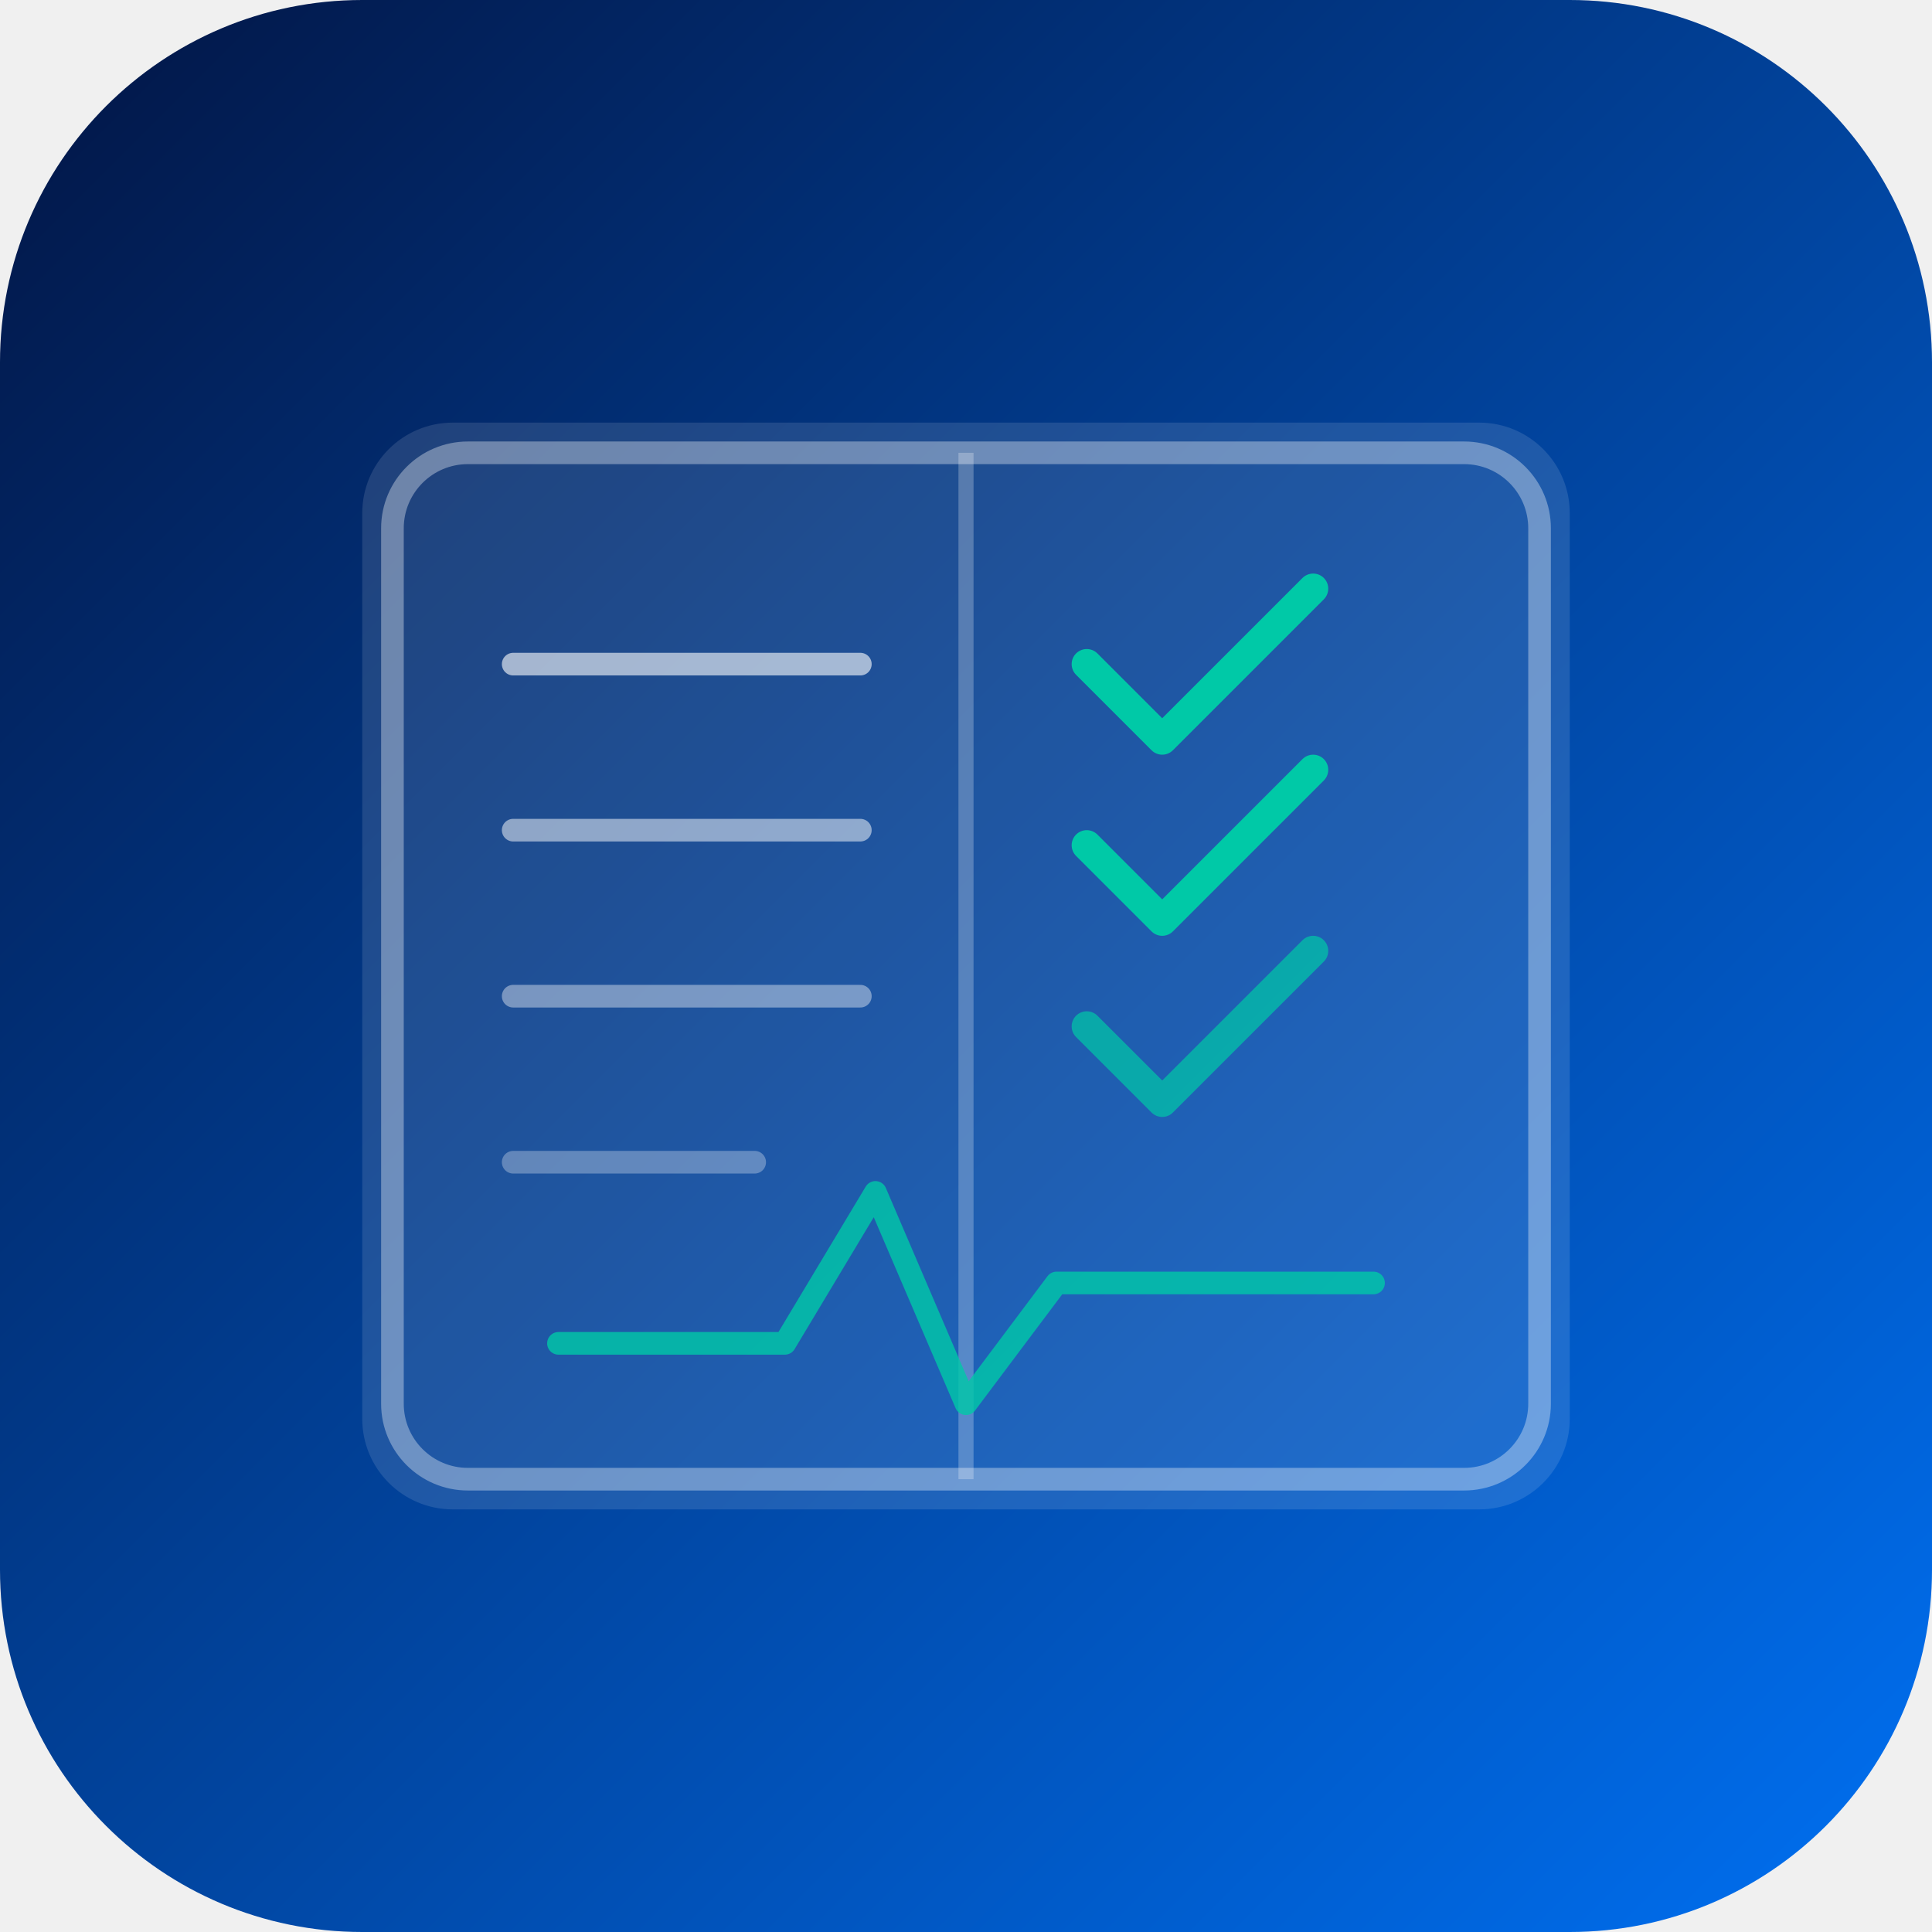
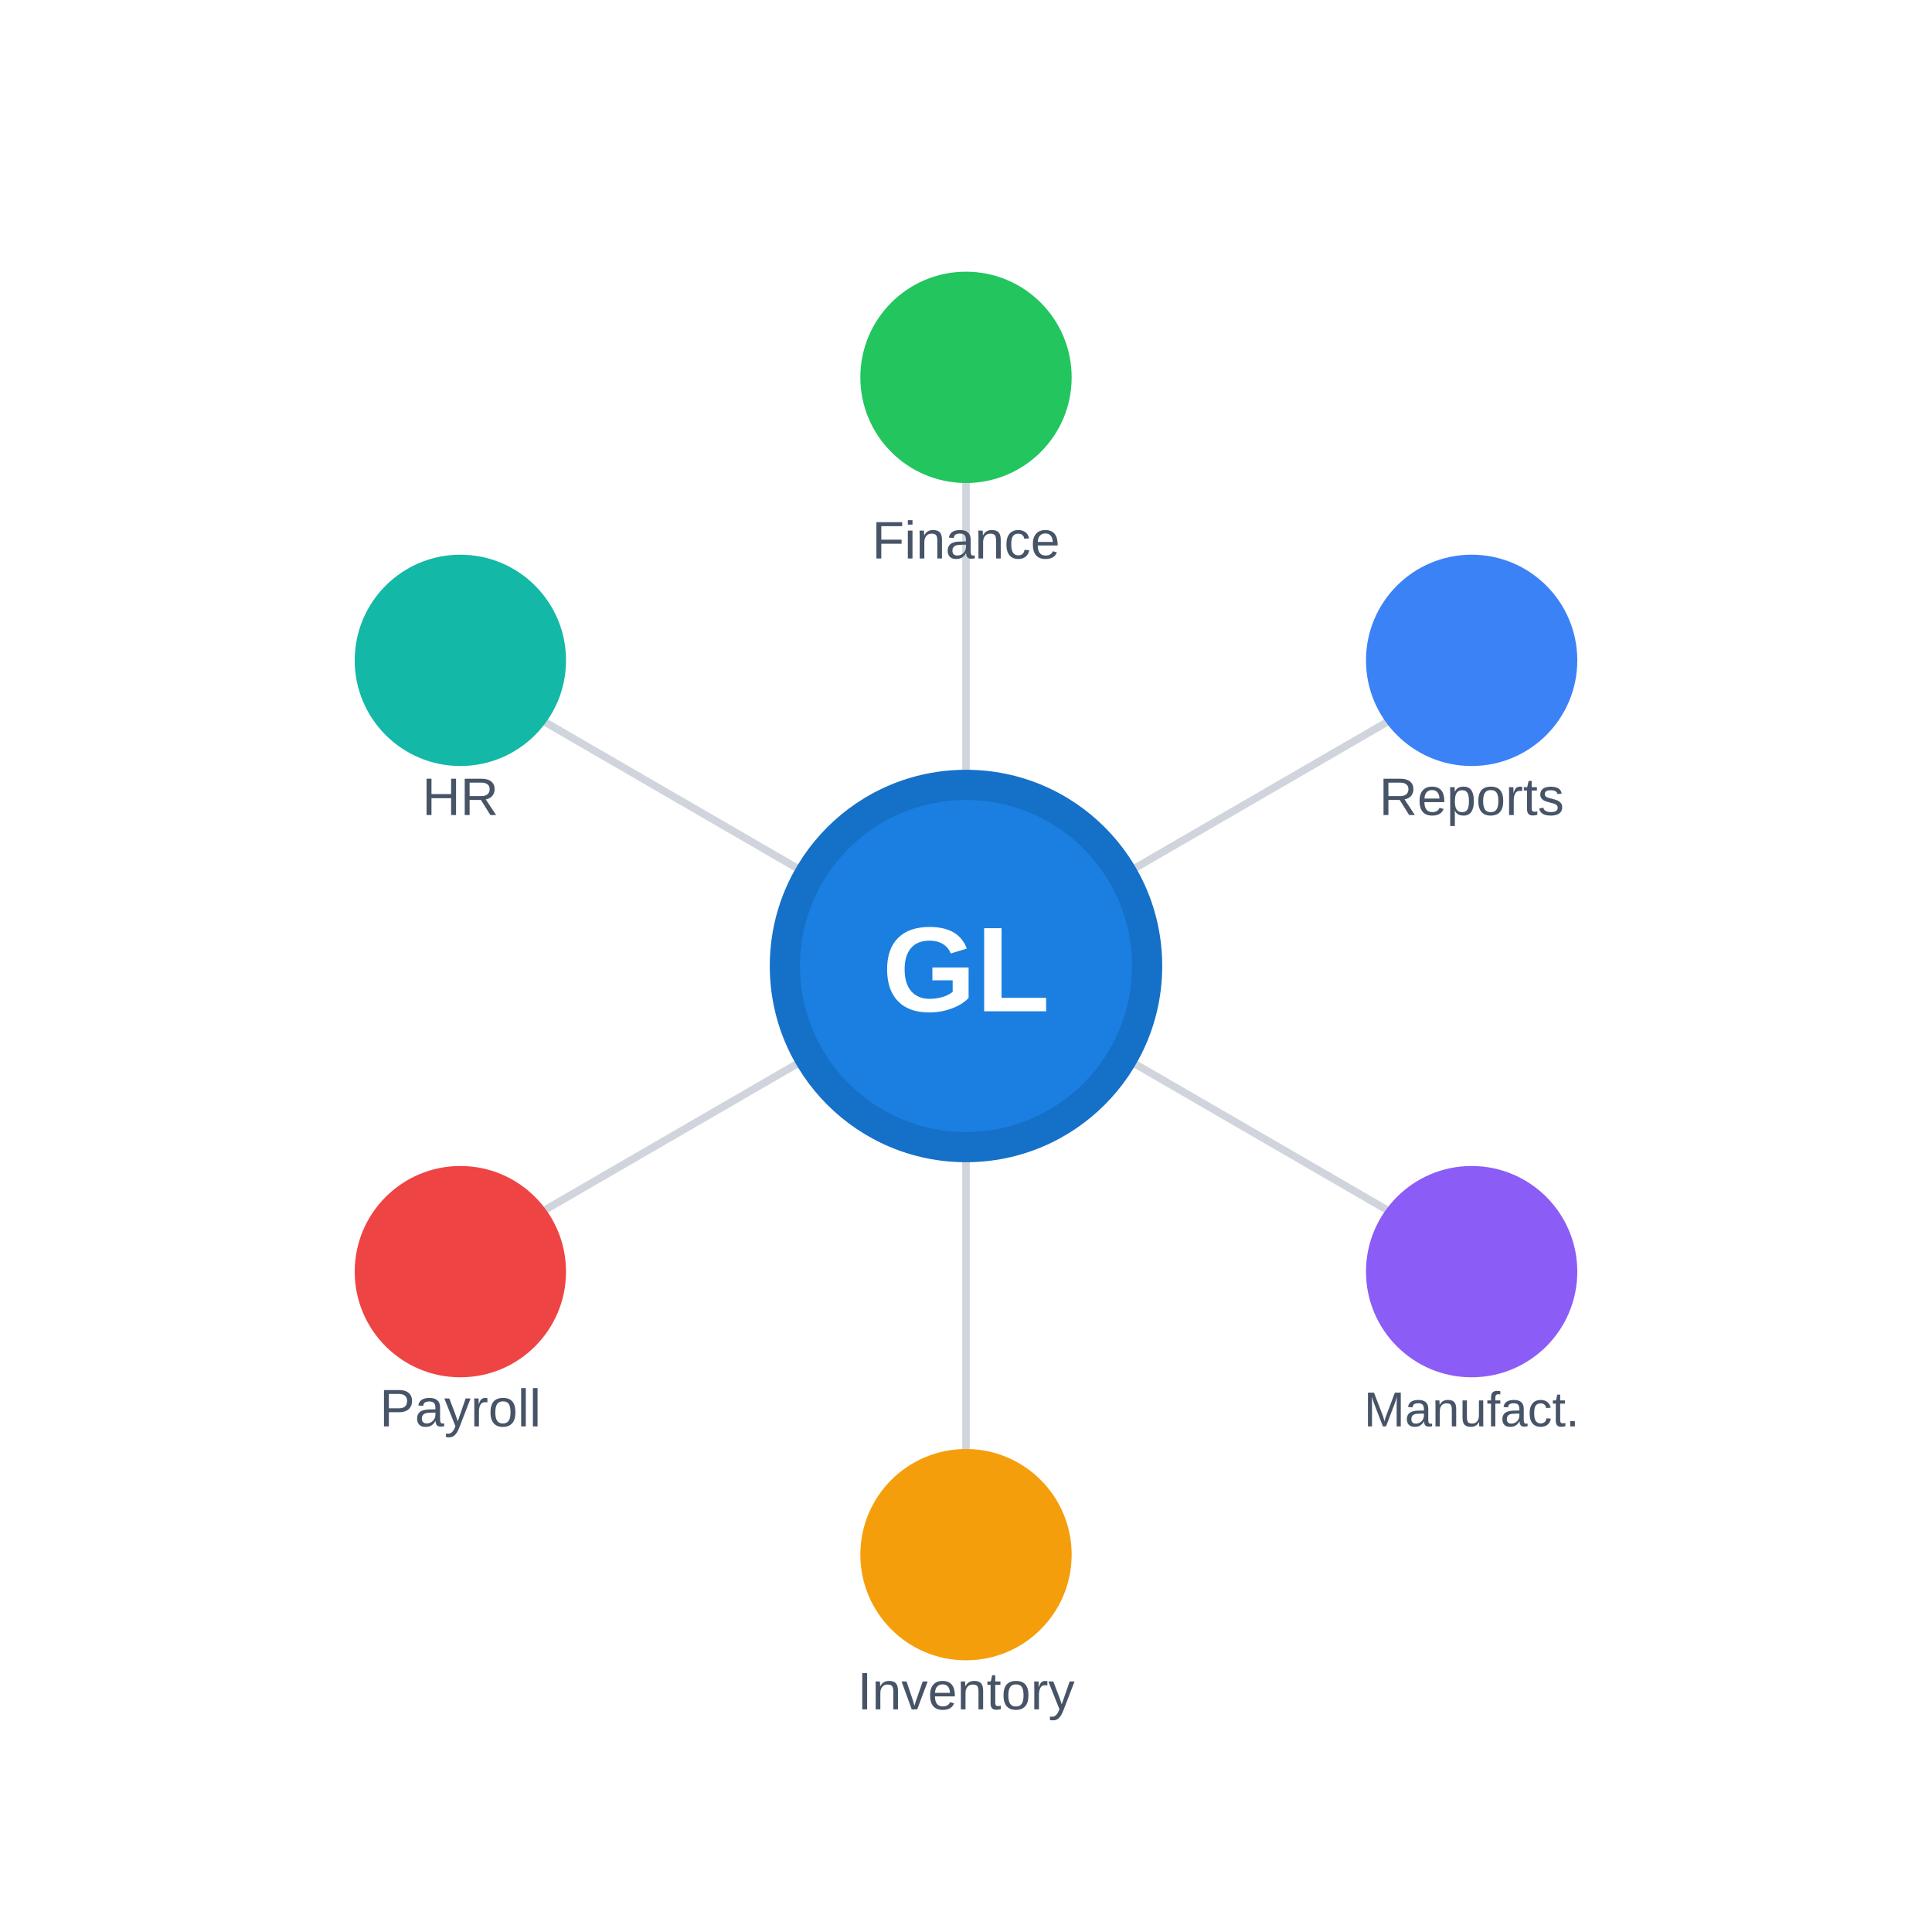
<svg xmlns="http://www.w3.org/2000/svg" width="512" height="512" viewBox="0 0 512 512" fill="none">
-   <rect width="512" height="512" rx="96" fill="url(#bg)" />
-   <rect x="96" y="112" width="320" height="288" rx="24" fill="white" fill-opacity="0.12" />
-   <rect x="104" y="120" width="304" height="272" rx="20" stroke="white" stroke-width="6" stroke-opacity="0.35" />
-   <line x1="256" y1="120" x2="256" y2="392" stroke="white" stroke-width="4" stroke-opacity="0.25" />
-   <line x1="136" y1="176" x2="228" y2="176" stroke="white" stroke-width="6" stroke-opacity="0.6" stroke-linecap="round" />
-   <line x1="136" y1="220" x2="228" y2="220" stroke="white" stroke-width="6" stroke-opacity="0.5" stroke-linecap="round" />
-   <line x1="136" y1="264" x2="228" y2="264" stroke="white" stroke-width="6" stroke-opacity="0.4" stroke-linecap="round" />
-   <line x1="136" y1="308" x2="200" y2="308" stroke="white" stroke-width="6" stroke-opacity="0.3" stroke-linecap="round" />
-   <path d="M288 176 L308 196 L348 156" stroke="#00C9A7" stroke-width="8" stroke-linecap="round" stroke-linejoin="round" />
-   <path d="M288 224 L308 244 L348 204" stroke="#00C9A7" stroke-width="8" stroke-linecap="round" stroke-linejoin="round" />
-   <path d="M288 272 L308 292 L348 252" stroke="#00C9A7" stroke-width="8" stroke-linecap="round" stroke-linejoin="round" opacity="0.7" />
-   <path d="M148 356 H208 L232 316 L256 372 L280 340 H364" stroke="#00C9A7" stroke-width="6" stroke-linecap="round" stroke-linejoin="round" opacity="0.8" />
-   <defs>
-     <linearGradient id="bg" x1="0" y1="0" x2="512" y2="512" gradientUnits="userSpaceOnUse">
-       <stop stop-color="#021544" />
-       <stop offset="1" stop-color="#0070F2" />
-     </linearGradient>
-   </defs>
+   <rect width="512" height="512" fill="white" />
+   <line x1="256" y1="256" x2="256" y2="110" stroke="#D0D5DD" stroke-width="2" />
+   <line x1="256" y1="256" x2="382" y2="183" stroke="#D0D5DD" stroke-width="2" />
+   <line x1="256" y1="256" x2="382" y2="329" stroke="#D0D5DD" stroke-width="2" />
+   <line x1="256" y1="256" x2="256" y2="402" stroke="#D0D5DD" stroke-width="2" />
+   <line x1="256" y1="256" x2="130" y2="329" stroke="#D0D5DD" stroke-width="2" />
+   <line x1="256" y1="256" x2="130" y2="183" stroke="#D0D5DD" stroke-width="2" />
+   <circle cx="256" cy="256" r="52" fill="#1570C8" />
+   <circle cx="256" cy="256" r="44" fill="#1A7FE0" />
+   <text x="256" y="268" text-anchor="middle" fill="white" font-family="Arial, sans-serif" font-size="32" font-weight="bold">GL</text>
+   <circle cx="256" cy="100" r="28" fill="#22C55E" />
+   <text x="256" y="148" text-anchor="middle" fill="#475467" font-family="Arial, sans-serif" font-size="14">Finance</text>
+   <circle cx="390" cy="175" r="28" fill="#3B82F6" />
+   <text x="390" y="216" text-anchor="middle" fill="#475467" font-family="Arial, sans-serif" font-size="14">Reports</text>
+   <circle cx="390" cy="337" r="28" fill="#8B5CF6" />
+   <text x="390" y="378" text-anchor="middle" fill="#475467" font-family="Arial, sans-serif" font-size="13">Manufact.</text>
+   <circle cx="256" cy="412" r="28" fill="#F59E0B" />
+   <text x="256" y="453" text-anchor="middle" fill="#475467" font-family="Arial, sans-serif" font-size="14">Inventory</text>
+   <circle cx="122" cy="337" r="28" fill="#EF4444" />
+   <text x="122" y="378" text-anchor="middle" fill="#475467" font-family="Arial, sans-serif" font-size="14">Payroll</text>
+   <circle cx="122" cy="175" r="28" fill="#14B8A6" />
+   <text x="122" y="216" text-anchor="middle" fill="#475467" font-family="Arial, sans-serif" font-size="14">HR</text>
</svg>
